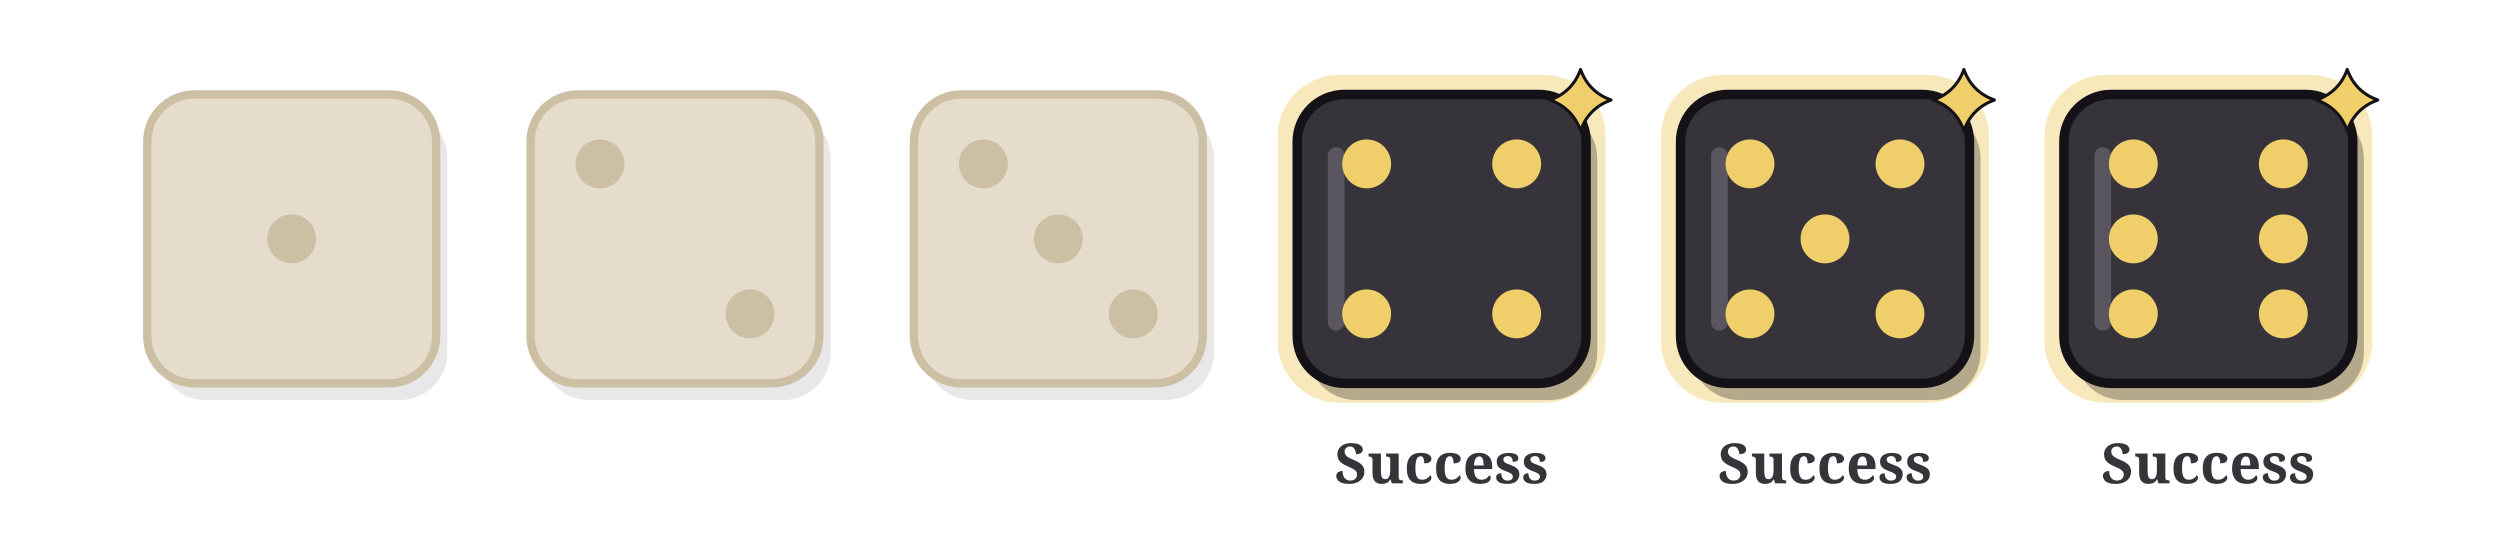
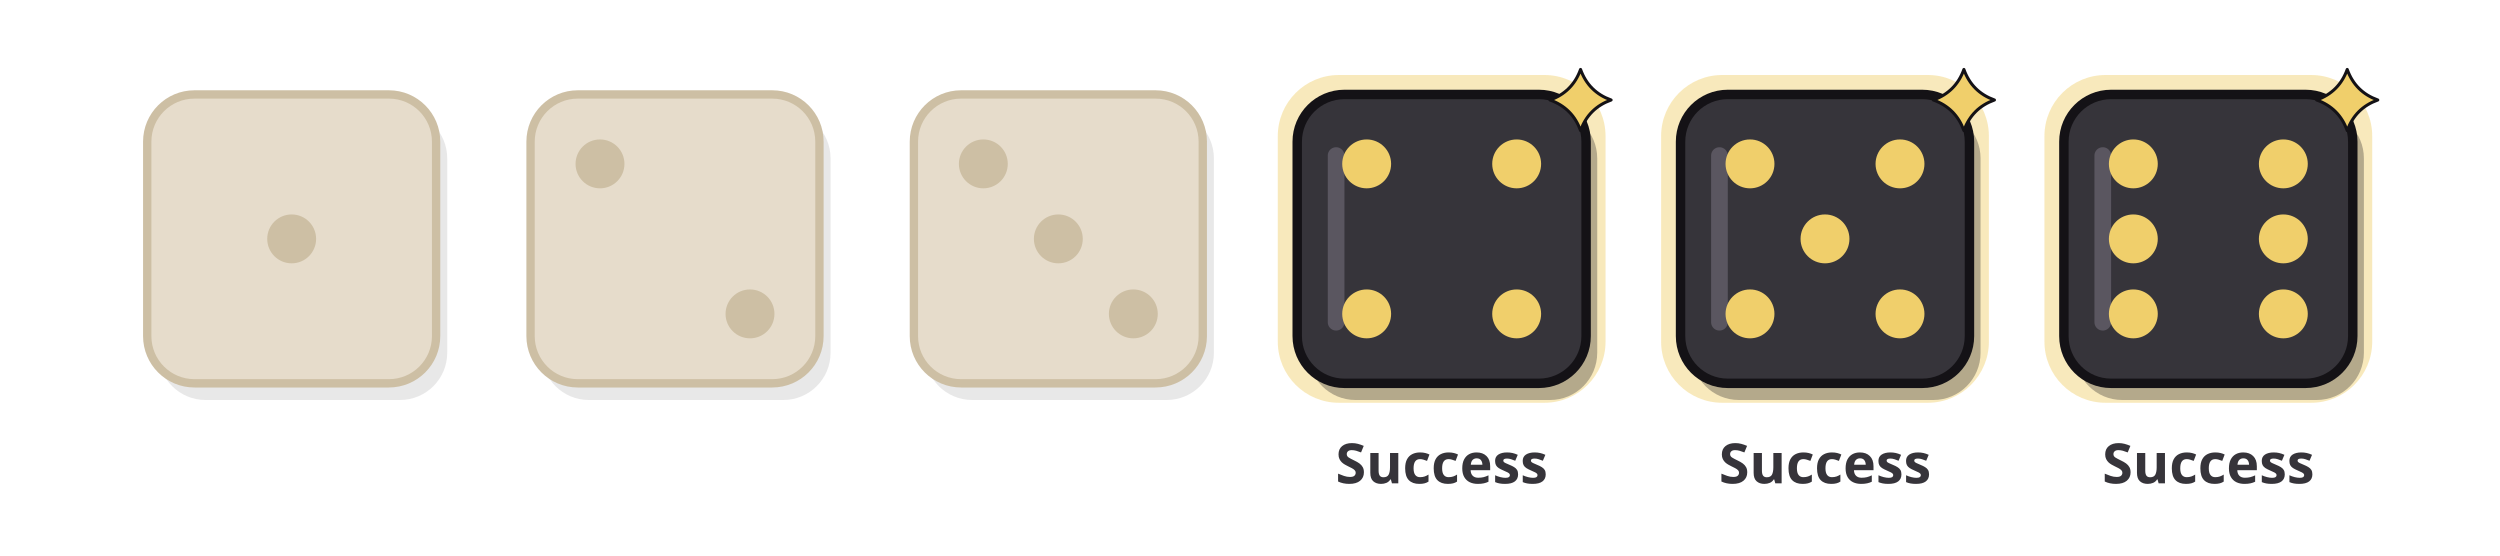
<svg xmlns="http://www.w3.org/2000/svg" viewBox="0 0 900 200" role="img" aria-label="Dice faces one to six: four, five and six are Successes">
  <rect x="57" y="40" width="104" height="104" rx="17" fill="#141216" opacity="0.1" />
  <rect x="53" y="34" width="104" height="104" rx="17" fill="#e6dccb" stroke="#cdbfa4" stroke-width="3" />
  <circle cx="105" cy="86" r="8.8" fill="#cdbfa4" />
  <rect x="195" y="40" width="104" height="104" rx="17" fill="#141216" opacity="0.1" />
  <rect x="191" y="34" width="104" height="104" rx="17" fill="#e6dccb" stroke="#cdbfa4" stroke-width="3" />
  <circle cx="216" cy="59" r="8.8" fill="#cdbfa4" />
  <circle cx="270" cy="113" r="8.8" fill="#cdbfa4" />
  <rect x="333" y="40" width="104" height="104" rx="17" fill="#141216" opacity="0.1" />
  <rect x="329" y="34" width="104" height="104" rx="17" fill="#e6dccb" stroke="#cdbfa4" stroke-width="3" />
  <circle cx="354" cy="59" r="8.8" fill="#cdbfa4" />
  <circle cx="381" cy="86" r="8.8" fill="#cdbfa4" />
  <circle cx="408" cy="113" r="8.8" fill="#cdbfa4" />
  <rect x="460" y="27" width="118" height="118" rx="22" fill="#f0cf6b" opacity=".45" />
  <rect x="471" y="40" width="104" height="104" rx="17" fill="#141216" opacity="0.3" />
  <rect x="467" y="34" width="104" height="104" rx="17" fill="#36343a" stroke="#141216" stroke-width="3.4" />
  <path d="M481 116V56" stroke="#5a5660" stroke-width="6" stroke-linecap="round" />
  <circle cx="492" cy="59" r="8.8" fill="#f0cf6b" />
  <circle cx="546" cy="59" r="8.8" fill="#f0cf6b" />
  <circle cx="492" cy="113" r="8.8" fill="#f0cf6b" />
  <circle cx="546" cy="113" r="8.8" fill="#f0cf6b" />
  <path d="M569 25Q571.9 33.1 580 36Q571.9 38.9 569 47Q566.1 38.9 558 36Q566.1 33.1 569 25z" fill="#f0cf6b" stroke="#141216" stroke-width="1.1" stroke-linejoin="round" />
-   <text x="519" y="174" font-family="Georgia, serif" font-size="20" font-weight="bold" fill="#36343a" text-anchor="middle">Success</text>
+   <text x="519" y="174" font-family="'Alegreya Sans', 'Segoe UI', sans-serif" font-size="20" font-weight="bold" fill="#36343a" text-anchor="middle">Success</text>
  <rect x="598" y="27" width="118" height="118" rx="22" fill="#f0cf6b" opacity=".45" />
  <rect x="609" y="40" width="104" height="104" rx="17" fill="#141216" opacity="0.3" />
  <rect x="605" y="34" width="104" height="104" rx="17" fill="#36343a" stroke="#141216" stroke-width="3.4" />
  <path d="M619 116V56" stroke="#5a5660" stroke-width="6" stroke-linecap="round" />
  <circle cx="630" cy="59" r="8.8" fill="#f0cf6b" />
  <circle cx="684" cy="59" r="8.8" fill="#f0cf6b" />
  <circle cx="657" cy="86" r="8.8" fill="#f0cf6b" />
  <circle cx="630" cy="113" r="8.8" fill="#f0cf6b" />
  <circle cx="684" cy="113" r="8.8" fill="#f0cf6b" />
  <path d="M707 25Q709.9 33.1 718 36Q709.9 38.9 707 47Q704.1 38.9 696 36Q704.1 33.1 707 25z" fill="#f0cf6b" stroke="#141216" stroke-width="1.1" stroke-linejoin="round" />
-   <text x="657" y="174" font-family="Georgia, serif" font-size="20" font-weight="bold" fill="#36343a" text-anchor="middle">Success</text>
+   <text x="657" y="174" font-family="'Alegreya Sans', 'Segoe UI', sans-serif" font-size="20" font-weight="bold" fill="#36343a" text-anchor="middle">Success</text>
  <rect x="736" y="27" width="118" height="118" rx="22" fill="#f0cf6b" opacity=".45" />
  <rect x="747" y="40" width="104" height="104" rx="17" fill="#141216" opacity="0.3" />
  <rect x="743" y="34" width="104" height="104" rx="17" fill="#36343a" stroke="#141216" stroke-width="3.4" />
  <path d="M757 116V56" stroke="#5a5660" stroke-width="6" stroke-linecap="round" />
  <circle cx="768" cy="59" r="8.8" fill="#f0cf6b" />
  <circle cx="822" cy="59" r="8.8" fill="#f0cf6b" />
  <circle cx="768" cy="86" r="8.8" fill="#f0cf6b" />
  <circle cx="822" cy="86" r="8.8" fill="#f0cf6b" />
  <circle cx="768" cy="113" r="8.8" fill="#f0cf6b" />
  <circle cx="822" cy="113" r="8.8" fill="#f0cf6b" />
  <path d="M845 25Q847.9 33.1 856 36Q847.9 38.9 845 47Q842.1 38.9 834 36Q842.1 33.1 845 25z" fill="#f0cf6b" stroke="#141216" stroke-width="1.1" stroke-linejoin="round" />
-   <text x="795" y="174" font-family="Georgia, serif" font-size="20" font-weight="bold" fill="#36343a" text-anchor="middle">Success</text>
+   <text x="795" y="174" font-family="'Alegreya Sans', 'Segoe UI', sans-serif" font-size="20" font-weight="bold" fill="#36343a" text-anchor="middle">Success</text>
</svg>
